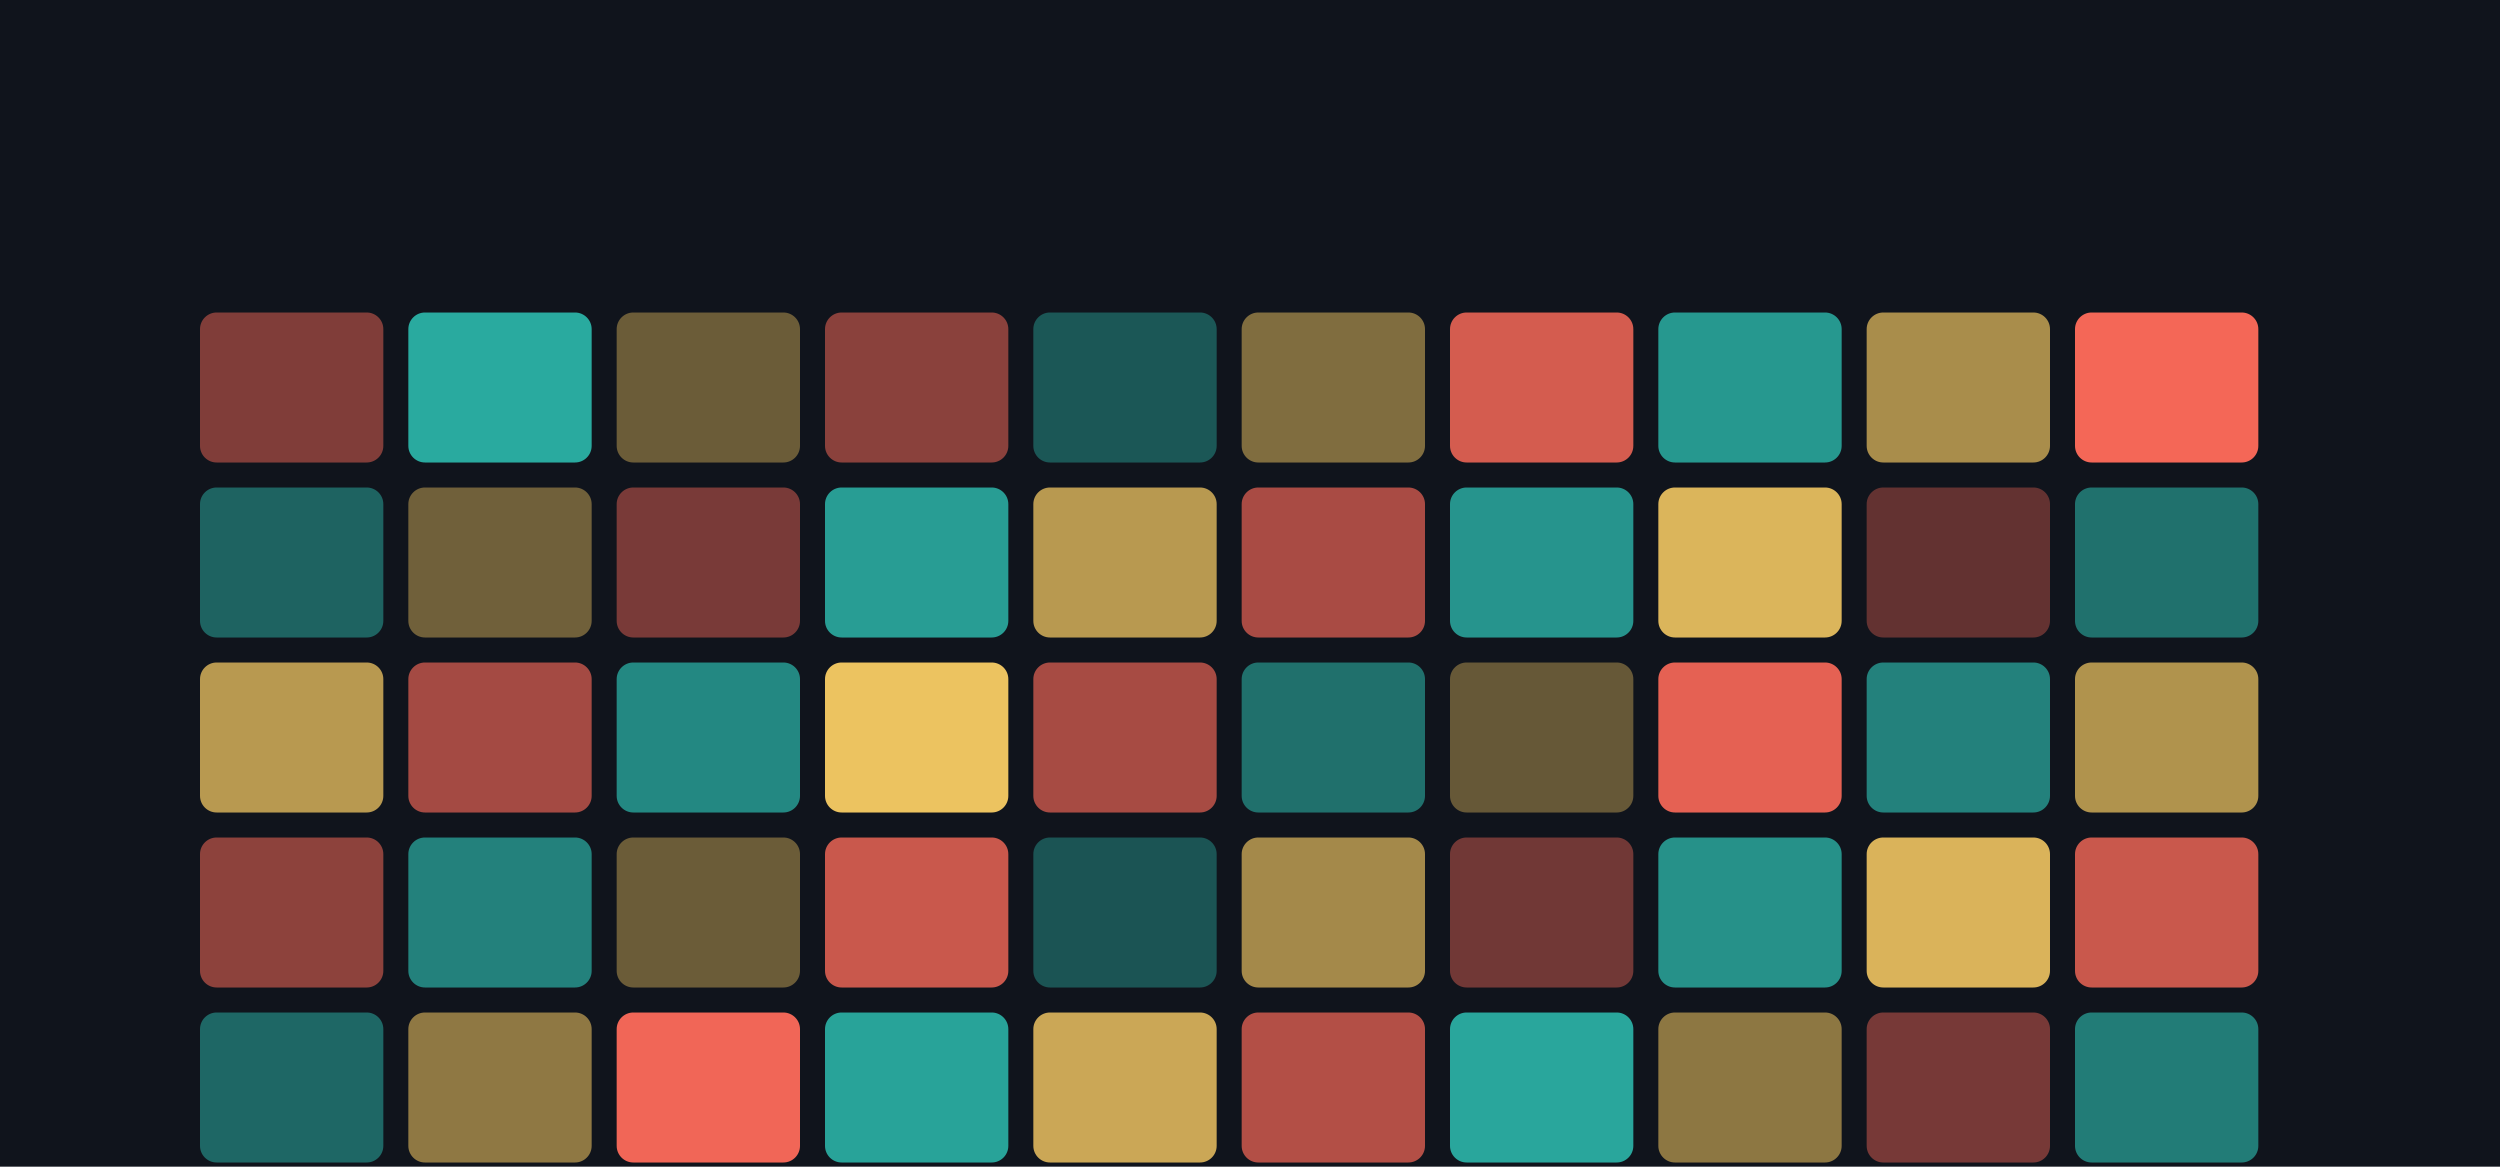
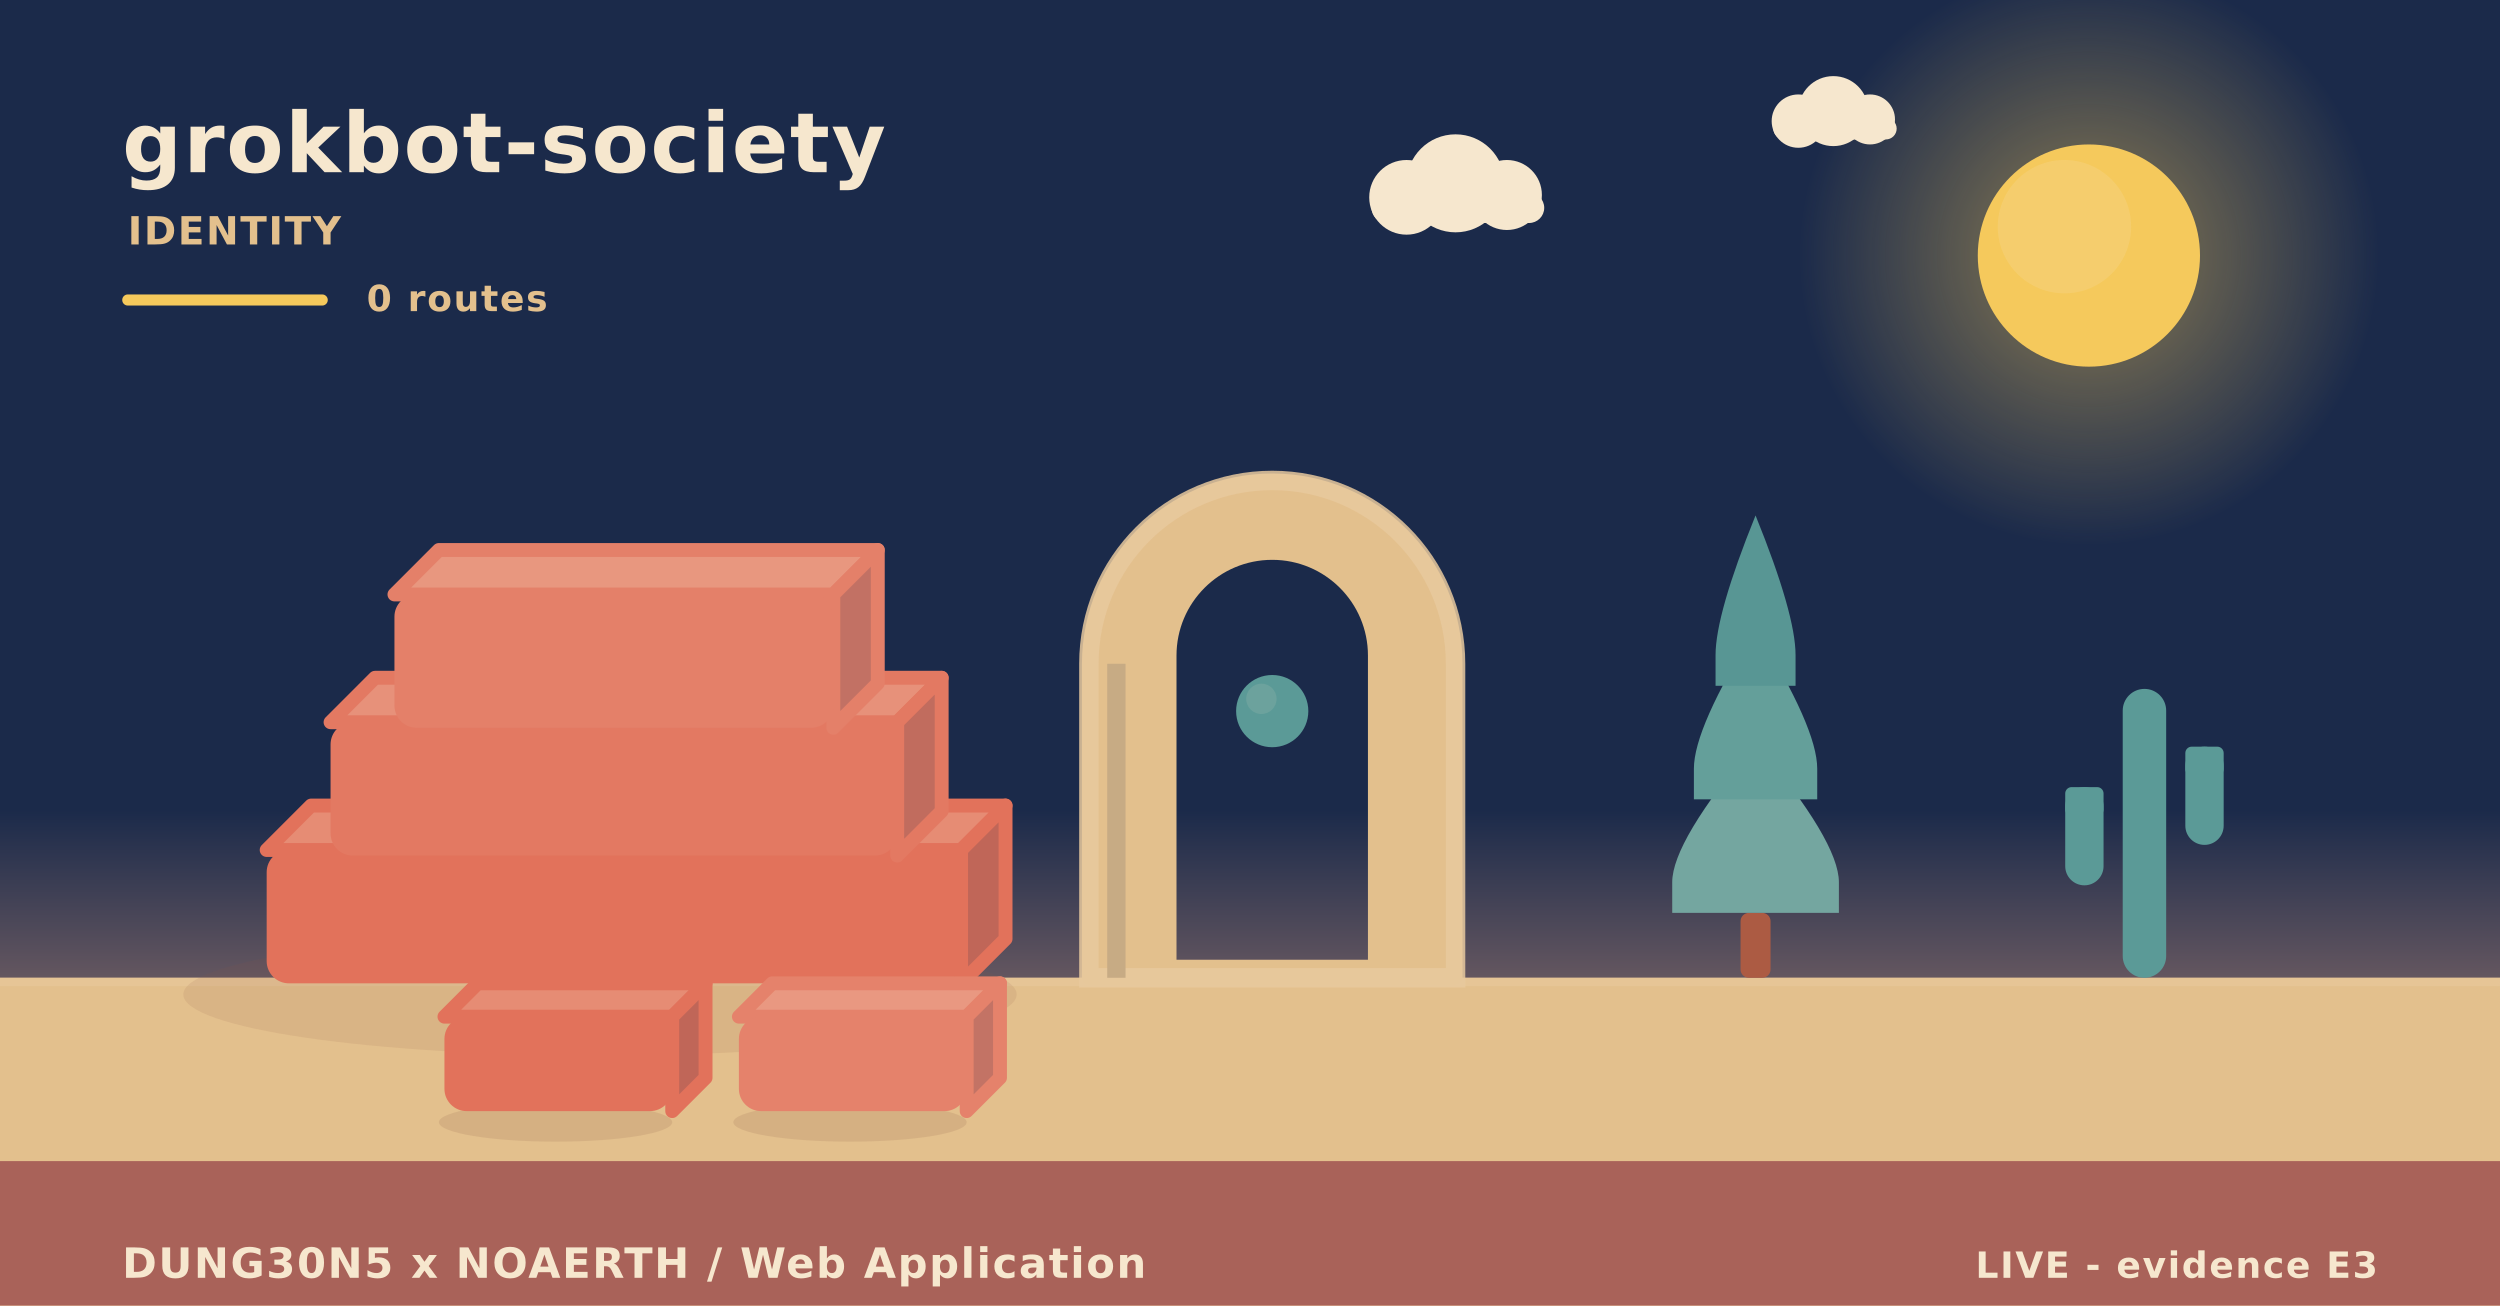
- <svg xmlns="http://www.w3.org/2000/svg" viewBox="0 0 1200 560" width="1200" height="560" role="img" aria-label="grokbot-society hero">
-   <rect width="1200" height="560" fill="#10141c" />
-   <defs>
-     <linearGradient id="gh" x1="0" y1="0" x2="1" y2="1">
-       <stop offset="0%" stop-color="#ff6b5a" />
-       <stop offset="100%" stop-color="#2ec4b6" />
-     </linearGradient>
-   </defs>
-   <rect x="96.00" y="150.00" width="88.00" height="72.00" rx="8.00" fill="#ff6b5a" opacity="0.47" />
-   <rect x="196.00" y="150.00" width="88.00" height="72.00" rx="8.00" fill="#2ec4b6" opacity="0.85" />
-   <rect x="296.00" y="150.00" width="88.00" height="72.00" rx="8.00" fill="#ffd166" opacity="0.38" />
-   <rect x="396.00" y="150.00" width="88.00" height="72.00" rx="8.00" fill="#ff6b5a" opacity="0.51" />
-   <rect x="496.00" y="150.00" width="88.00" height="72.00" rx="8.00" fill="#2ec4b6" opacity="0.38" />
-   <rect x="596.00" y="150.00" width="88.00" height="72.00" rx="8.00" fill="#ffd166" opacity="0.47" />
-   <rect x="696.00" y="150.00" width="88.00" height="72.00" rx="8.00" fill="#ff6b5a" opacity="0.82" />
-   <rect x="796.00" y="150.00" width="88.00" height="72.00" rx="8.00" fill="#2ec4b6" opacity="0.75" />
-   <rect x="896.00" y="150.00" width="88.00" height="72.00" rx="8.00" fill="#ffd166" opacity="0.64" />
-   <rect x="996.00" y="150.00" width="88.00" height="72.00" rx="8.00" fill="#ff6b5a" opacity="0.95" />
-   <rect x="96.00" y="234.00" width="88.00" height="72.00" rx="8.00" fill="#2ec4b6" opacity="0.45" />
-   <rect x="196.00" y="234.00" width="88.00" height="72.00" rx="8.00" fill="#ffd166" opacity="0.40" />
-   <rect x="296.00" y="234.00" width="88.00" height="72.00" rx="8.00" fill="#ff6b5a" opacity="0.44" />
-   <rect x="396.00" y="234.00" width="88.00" height="72.00" rx="8.00" fill="#2ec4b6" opacity="0.78" />
-   <rect x="496.00" y="234.00" width="88.00" height="72.00" rx="8.00" fill="#ffd166" opacity="0.70" />
-   <rect x="596.00" y="234.00" width="88.00" height="72.00" rx="8.00" fill="#ff6b5a" opacity="0.64" />
-   <rect x="696.00" y="234.00" width="88.00" height="72.00" rx="8.00" fill="#2ec4b6" opacity="0.73" />
-   <rect x="796.00" y="234.00" width="88.00" height="72.00" rx="8.00" fill="#ffd166" opacity="0.85" />
-   <rect x="896.00" y="234.00" width="88.00" height="72.00" rx="8.00" fill="#ff6b5a" opacity="0.35" />
-   <rect x="996.00" y="234.00" width="88.00" height="72.00" rx="8.00" fill="#2ec4b6" opacity="0.53" />
-   <rect x="96.00" y="318.00" width="88.00" height="72.00" rx="8.00" fill="#ffd166" opacity="0.70" />
-   <rect x="196.00" y="318.00" width="88.00" height="72.00" rx="8.00" fill="#ff6b5a" opacity="0.62" />
-   <rect x="296.00" y="318.00" width="88.00" height="72.00" rx="8.00" fill="#2ec4b6" opacity="0.66" />
-   <rect x="396.00" y="318.00" width="88.00" height="72.00" rx="8.00" fill="#ffd166" opacity="0.92" />
-   <rect x="496.00" y="318.00" width="88.00" height="72.00" rx="8.00" fill="#ff6b5a" opacity="0.63" />
-   <rect x="596.00" y="318.00" width="88.00" height="72.00" rx="8.00" fill="#2ec4b6" opacity="0.52" />
-   <rect x="696.00" y="318.00" width="88.00" height="72.00" rx="8.00" fill="#ffd166" opacity="0.36" />
-   <rect x="796.00" y="318.00" width="88.00" height="72.00" rx="8.00" fill="#ff6b5a" opacity="0.89" />
-   <rect x="896.00" y="318.00" width="88.00" height="72.00" rx="8.00" fill="#2ec4b6" opacity="0.62" />
-   <rect x="996.00" y="318.00" width="88.00" height="72.00" rx="8.00" fill="#ffd166" opacity="0.67" />
-   <rect x="96.00" y="402.00" width="88.00" height="72.00" rx="8.00" fill="#ff6b5a" opacity="0.52" />
-   <rect x="196.00" y="402.00" width="88.00" height="72.00" rx="8.00" fill="#2ec4b6" opacity="0.62" />
-   <rect x="296.00" y="402.00" width="88.00" height="72.00" rx="8.00" fill="#ffd166" opacity="0.38" />
-   <rect x="396.00" y="402.00" width="88.00" height="72.00" rx="8.00" fill="#ff6b5a" opacity="0.77" />
-   <rect x="496.00" y="402.00" width="88.00" height="72.00" rx="8.00" fill="#2ec4b6" opacity="0.36" />
-   <rect x="596.00" y="402.00" width="88.00" height="72.00" rx="8.00" fill="#ffd166" opacity="0.62" />
-   <rect x="696.00" y="402.00" width="88.00" height="72.00" rx="8.00" fill="#ff6b5a" opacity="0.41" />
-   <rect x="796.00" y="402.00" width="88.00" height="72.00" rx="8.00" fill="#2ec4b6" opacity="0.71" />
-   <rect x="896.00" y="402.00" width="88.00" height="72.00" rx="8.00" fill="#ffd166" opacity="0.84" />
-   <rect x="996.00" y="402.00" width="88.00" height="72.00" rx="8.00" fill="#ff6b5a" opacity="0.77" />
-   <rect x="96.00" y="486.00" width="88.00" height="72.00" rx="8.00" fill="#2ec4b6" opacity="0.47" />
-   <rect x="196.00" y="486.00" width="88.00" height="72.00" rx="8.00" fill="#ffd166" opacity="0.53" />
-   <rect x="296.00" y="486.00" width="88.00" height="72.00" rx="8.00" fill="#ff6b5a" opacity="0.94" />
-   <rect x="396.00" y="486.00" width="88.00" height="72.00" rx="8.00" fill="#2ec4b6" opacity="0.81" />
-   <rect x="496.00" y="486.00" width="88.00" height="72.00" rx="8.00" fill="#ffd166" opacity="0.78" />
-   <rect x="596.00" y="486.00" width="88.00" height="72.00" rx="8.00" fill="#ff6b5a" opacity="0.68" />
-   <rect x="696.00" y="486.00" width="88.00" height="72.00" rx="8.00" fill="#2ec4b6" opacity="0.83" />
-   <rect x="796.00" y="486.00" width="88.00" height="72.00" rx="8.00" fill="#ffd166" opacity="0.52" />
-   <rect x="896.00" y="486.00" width="88.00" height="72.00" rx="8.00" fill="#ff6b5a" opacity="0.43" />
-   <rect x="996.00" y="486.00" width="88.00" height="72.00" rx="8.00" fill="#2ec4b6" opacity="0.59" />
+ <svg xmlns="http://www.w3.org/2000/svg" width="900" height="470" viewBox="0 0 900 470" role="img" aria-label="grokbot-society - identity">
+   <linearGradient id="skyh" x1="0" y1="0" x2="0" y2="1">
+     <stop offset="0" stop-color="#1b2a4a" />
+     <stop offset="0.62" stop-color="#1b2a4a" />
+     <stop offset="1" stop-color="#f3ad8a" />
+   </linearGradient>
+   <rect width="900" height="470" fill="url(#skyh)" />
+   <radialGradient id="sunh">
+     <stop offset="0.35" stop-color="#f5c95c" stop-opacity="0.34" />
+     <stop offset="1" stop-color="#f5c95c" stop-opacity="0" />
+   </radialGradient>
+   <circle cx="752" cy="92" r="104" fill="url(#sunh)" />
+   <circle cx="752" cy="92" r="40" fill="#f5c95c" />
+   <circle cx="743.2" cy="81.6" r="24" fill="#f5d27e" opacity="0.5" />
+   <g>
+     <circle cx="524" cy="66" r="17.64" fill="#f6e7ce" />
+     <circle cx="506.36" cy="71.04" r="13.44" fill="#f6e7ce" />
+     <circle cx="542.48" cy="70.2" r="12.6" fill="#f6e7ce" />
+     <rect x="493.76" y="69.36" width="62.16" height="10.92" rx="5.46" fill="#f6e7ce" />
+   </g>
+   <g>
+     <circle cx="660" cy="40" r="12.6" fill="#f6e7ce" />
+     <circle cx="647.4" cy="43.6" r="9.6" fill="#f6e7ce" />
+     <circle cx="673.2" cy="43" r="9" fill="#f6e7ce" />
+     <rect x="638.4" y="42.4" width="44.4" height="7.8" rx="3.9" fill="#f6e7ce" />
+   </g>
+   <rect x="0" y="352" width="900" height="118" fill="#e3c08d" />
+   <rect x="0" y="352" width="900" height="3" fill="#e6c596" />
+   <text x="44" y="62" font-family="Verdana,DejaVu Sans,sans-serif" font-size="30" font-weight="700" letter-spacing="0.6" fill="#f6e7ce" text-anchor="start">grokbot-society</text>
+   <text x="46" y="88" font-family="Verdana,DejaVu Sans,sans-serif" font-size="14" font-weight="700" letter-spacing="0.6" fill="#e3c08d" text-anchor="start">IDENTITY</text>
+   <rect x="44" y="106" width="74" height="4" rx="2" fill="#f5c95c" />
+   <text x="132" y="112" font-family="Verdana,DejaVu Sans,sans-serif" font-size="13" font-weight="700" letter-spacing="0.6" fill="#e3c08d" text-anchor="start">0 routes</text>
+   <ellipse cx="216" cy="358" rx="150" ry="22" fill="rgba(138,90,68,0.11)" />
+   <path d="M96,306 L346,306 L362,290 L112,290 Z" fill="#e68c74" stroke="#e2725b" stroke-width="5" stroke-linejoin="round" />
+   <path d="M346,306 L362,290 L362,338 L346,354 Z" fill="#c06658" stroke="#e2725b" stroke-width="5" stroke-linejoin="round" />
+   <rect x="96" y="306" width="250" height="48" rx="8" fill="#e2725b" />
+   <path d="M119,260 L323,260 L339,244 L135,244 Z" fill="#e7917a" stroke="#e37962" stroke-width="5" stroke-linejoin="round" />
+   <path d="M323,260 L339,244 L339,292 L323,308 Z" fill="#c16c5e" stroke="#e37962" stroke-width="5" stroke-linejoin="round" />
+   <rect x="119" y="260" width="204" height="48" rx="8" fill="#e37962" />
+   <path d="M142,214 L300,214 L316,198 L158,198 Z" fill="#e8977f" stroke="#e48069" stroke-width="5" stroke-linejoin="round" />
+   <path d="M300,214 L316,198 L316,246 L300,262 Z" fill="#c27164" stroke="#e48069" stroke-width="5" stroke-linejoin="round" />
+   <rect x="142" y="214" width="158" height="48" rx="8" fill="#e48069" />
+   <path d="M392,352 L392,238.96 A66,66 0 0 1 524,238.96 L524,352 Z M421.04,348 L421.04,236 A36.96,36.96 0 0 1 494.96,236 L494.96,348 Z" fill="#e3c08d" fill-rule="evenodd" stroke="#e3c08d" stroke-width="5" stroke-linejoin="round" />
+   <path d="M392,352 L392,238.96 A66,66 0 0 1 524,238.96 L524,352 Z" fill="none" stroke="#e8c99d" stroke-width="7" stroke-linecap="round" opacity="0.85" />
+   <rect x="398.6" y="238.96" width="6.6" height="113.04" fill="#c7ab84" />
+   <circle cx="458" cy="256" r="13" fill="#5b9a97" />
+   <circle cx="454.1" cy="251.58" r="5.46" fill="#7aa9a2" opacity="0.55" />
+   <rect x="626.6" y="328.64" width="10.8" height="23.36" rx="3" fill="#ac5b43" />
+   <path d="M632,267.32 Q602,302.89 602,317.6 Q602,328.64 602,328.64 L662,328.64 Q662,328.64 662,317.6 Q662,302.89 632,267.32 Z" fill="#74a6a0" />
+   <path d="M632,226.44 Q609.8,262.01 609.8,276.72 Q609.8,287.76 609.8,287.76 L654.2,287.76 Q654.2,287.76 654.2,276.72 Q654.2,262.01 632,226.44 Z" fill="#649f9a" />
+   <path d="M632,185.56 Q617.6,221.13 617.6,235.84 Q617.6,246.88 617.6,246.88 L646.4,246.88 Q646.4,246.88 646.4,235.84 Q646.4,221.13 632,185.56 Z" fill="#589694" />
+   <rect x="764.18" y="248" width="15.64" height="104" rx="7.82" fill="#5b9a97" />
+   <rect x="743.48" y="283.36" width="13.8" height="35.36" rx="6.9" fill="#5b9a97" />
+   <rect x="743.48" y="283.36" width="13.8" height="10.4" rx="2.3" fill="#5b9a97" />
+   <rect x="786.72" y="268.8" width="13.8" height="35.36" rx="6.9" fill="#5b9a97" />
+   <rect x="786.72" y="268.8" width="13.8" height="10.4" rx="2.3" fill="#5b9a97" />
+   <ellipse cx="200" cy="404" rx="42" ry="7" fill="rgba(138,90,68,0.15)" />
+   <path d="M160,366 L242,366 L254,354 L172,354 Z" fill="#e68c74" stroke="#e2725b" stroke-width="5" stroke-linejoin="round" />
+   <path d="M242,366 L254,354 L254,388 L242,400 Z" fill="#c06658" stroke="#e2725b" stroke-width="5" stroke-linejoin="round" />
+   <rect x="160" y="366" width="82" height="34" rx="8" fill="#e2725b" />
+   <ellipse cx="306" cy="404" rx="42" ry="7" fill="rgba(138,90,68,0.15)" />
+   <path d="M266,366 L348,366 L360,354 L278,354 Z" fill="#e99881" stroke="#e5826b" stroke-width="5" stroke-linejoin="round" />
+   <path d="M348,366 L360,354 L360,388 L348,400 Z" fill="#c37365" stroke="#e5826b" stroke-width="5" stroke-linejoin="round" />
+   <rect x="266" y="366" width="82" height="34" rx="8" fill="#e5826b" />
+   <rect x="0" y="418" width="900" height="52" rx="0" fill="#a65c56" opacity="0.94" />
+   <text x="44" y="460" font-family="Verdana,DejaVu Sans,sans-serif" font-size="15" font-weight="700" letter-spacing="0.6" fill="#f6e7ce" text-anchor="start">DUNG30N5 x NOAERTH  /  Web Application</text>
+   <text x="856" y="460" font-family="Verdana,DejaVu Sans,sans-serif" font-size="13" font-weight="700" letter-spacing="0.6" fill="#f6e7ce" text-anchor="end">LIVE  -  evidence E3</text>
</svg>
